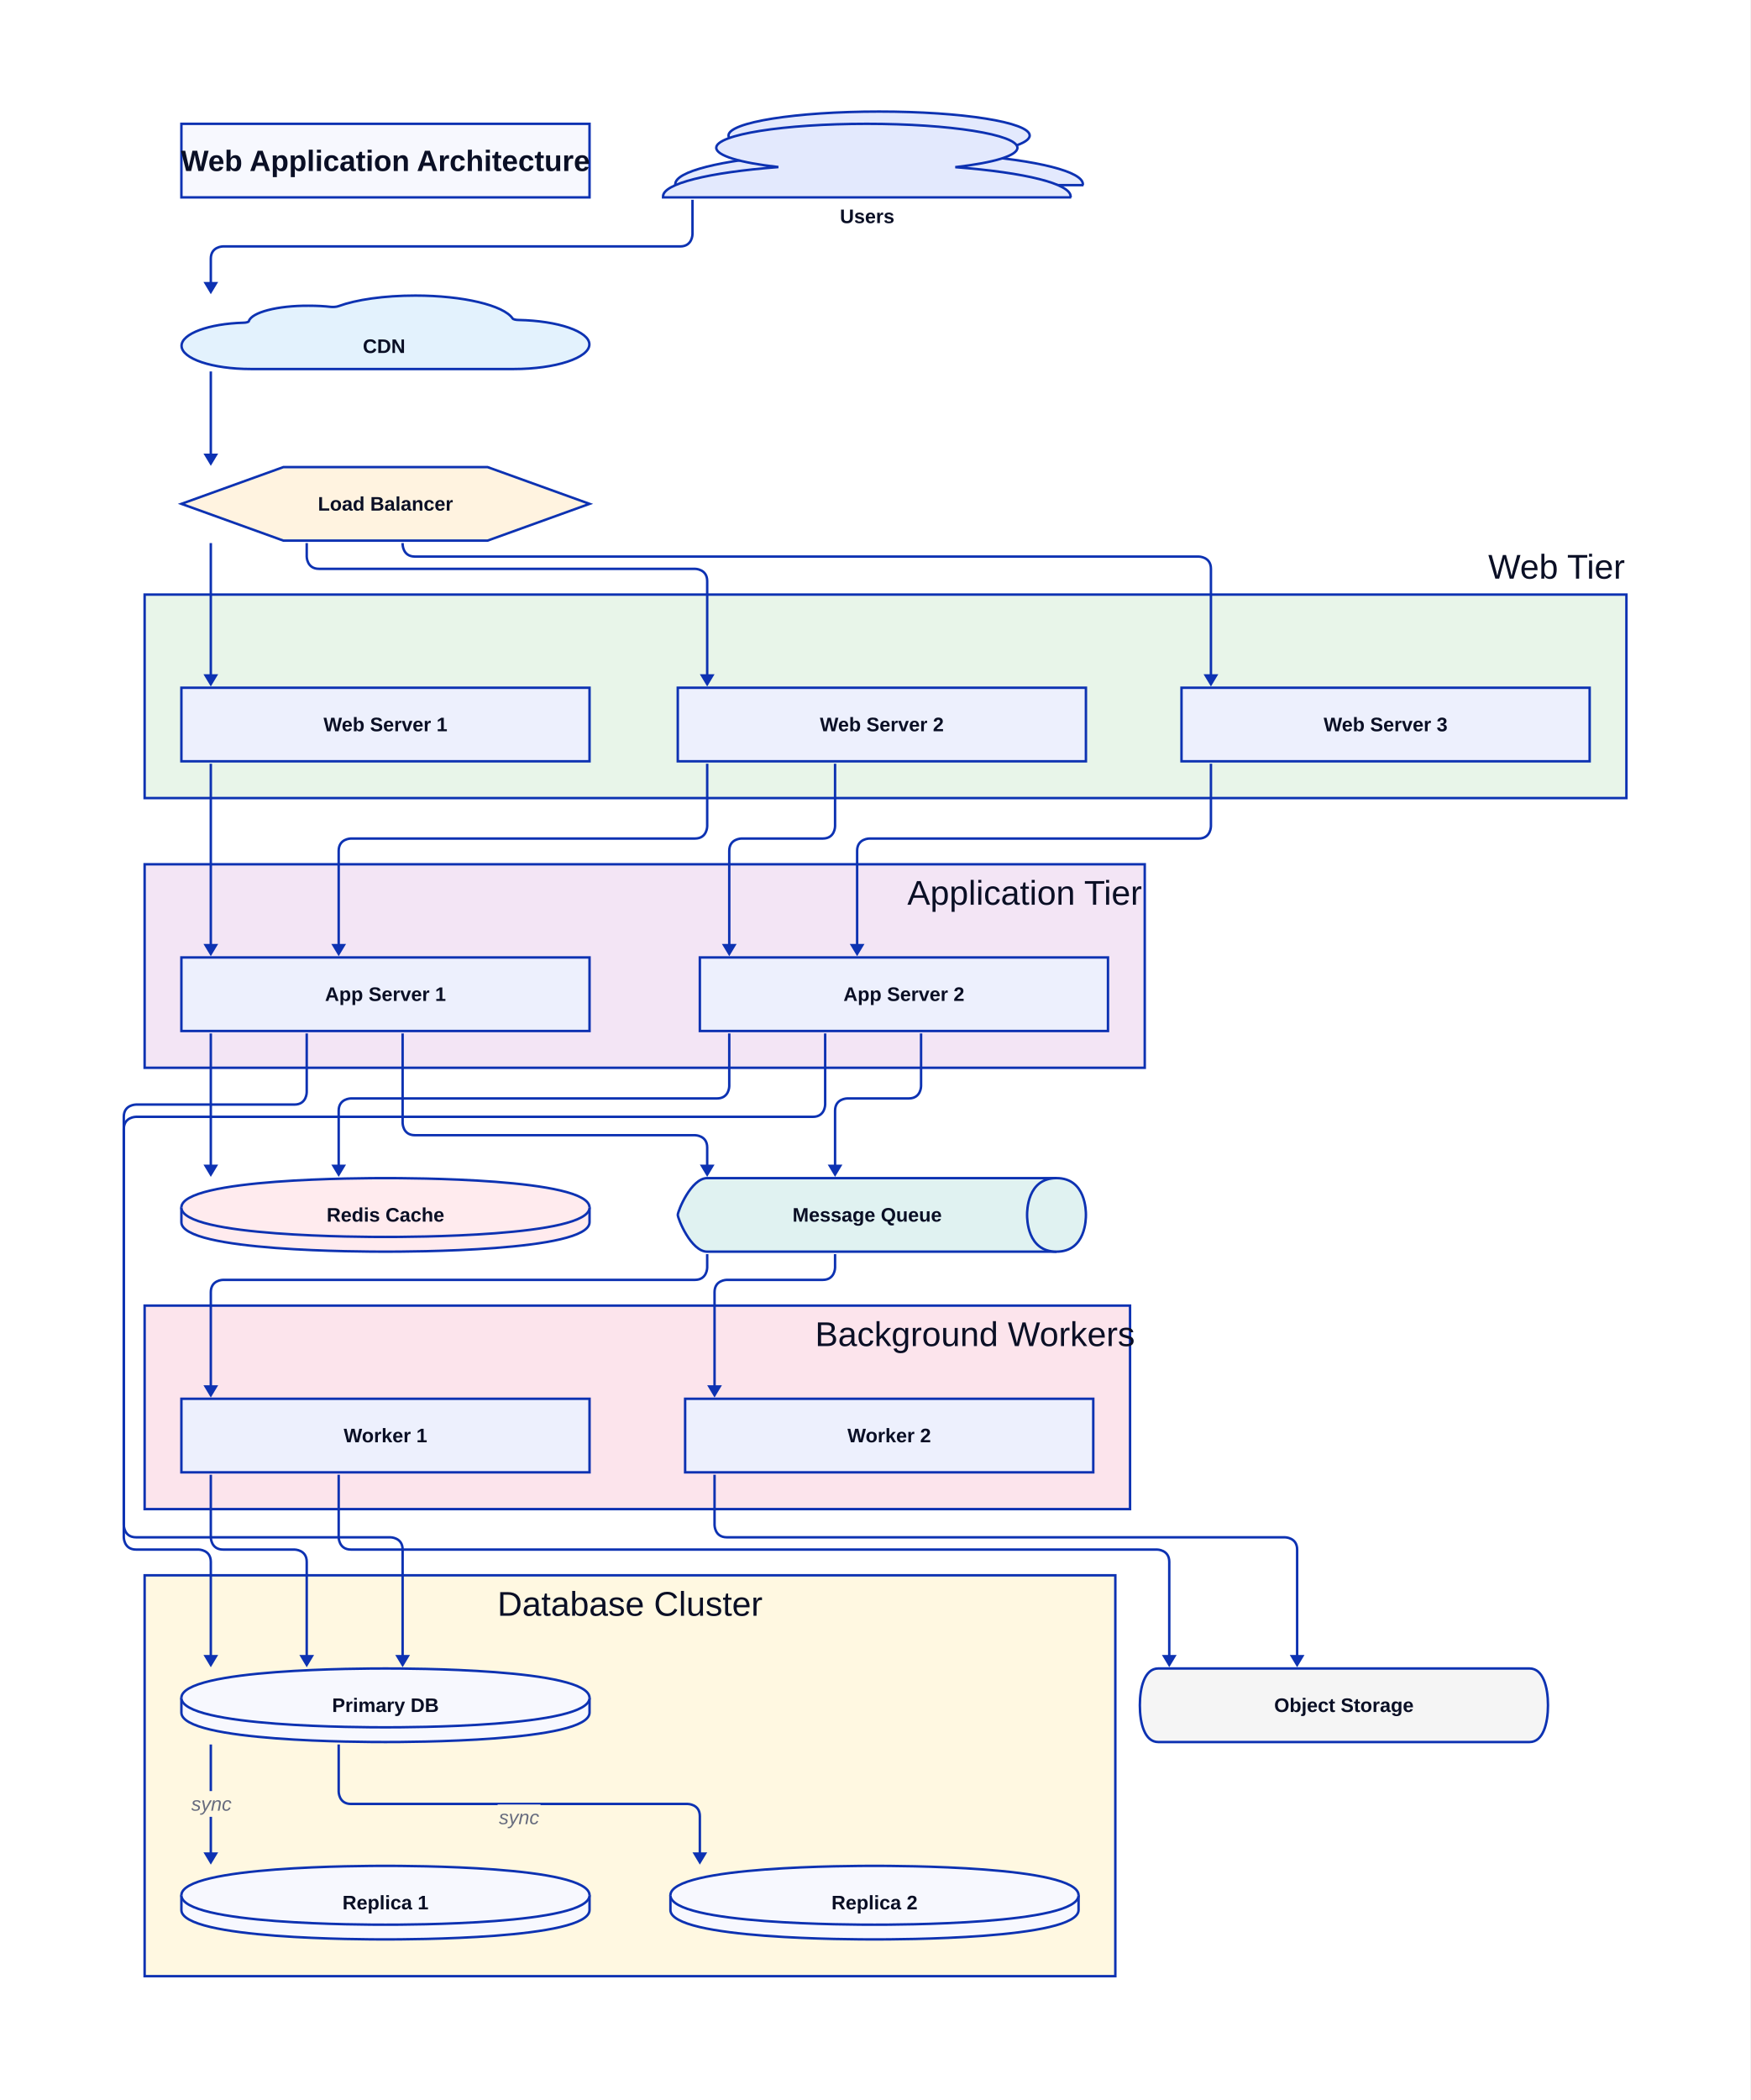
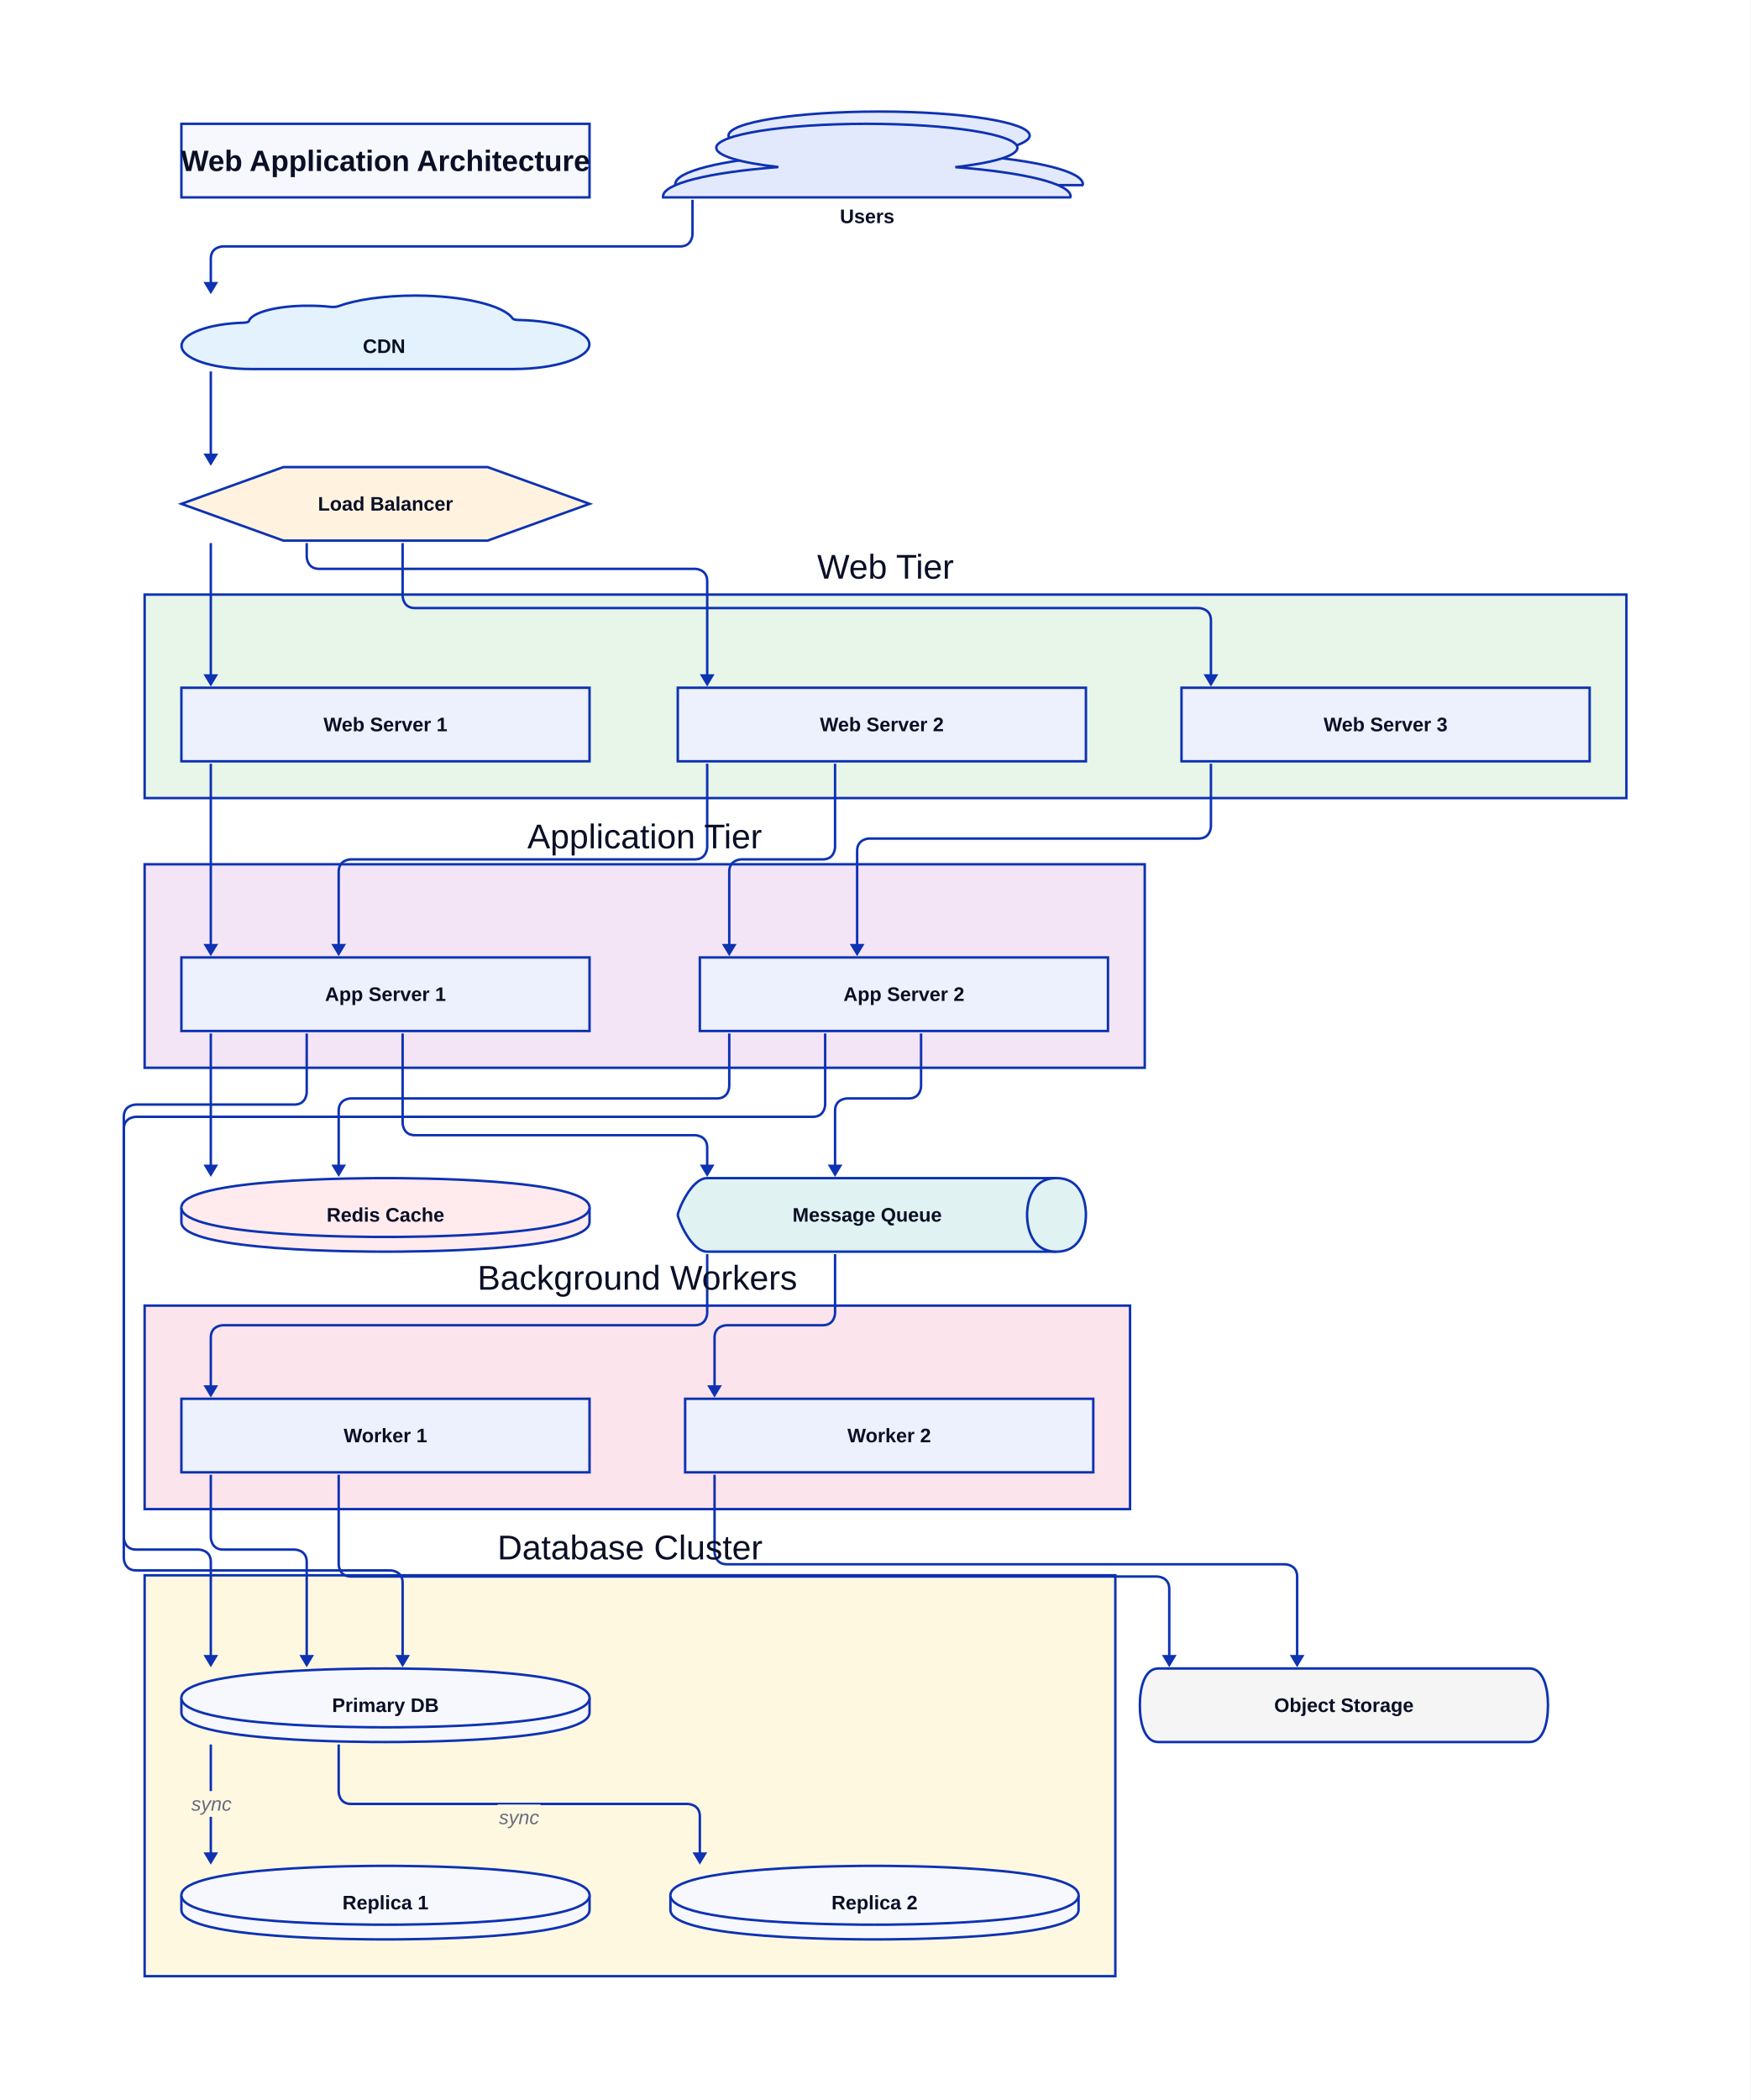
<svg xmlns="http://www.w3.org/2000/svg" width="1428" height="1713" viewBox="-148 -101 1428 1713" data-d2-version="0.2.0" class="d2-327844436 d2-svg">
  <defs>
    <mask id="edge-label-mask" maskUnits="userSpaceOnUse" x="-148" y="-101" width="1428" height="1713">
      <rect x="-148" y="-101" width="1428" height="1713" fill="white" />
      <rect x="7" y="1360" width="35" height="21" fill="black" />
      <rect x="258" y="1371" width="35" height="21" fill="black" />
    </mask>
    <marker id="mk-161592640" markerWidth="10" markerHeight="12" refX="7" refY="6" viewBox="0 0 10 12" orient="auto" markerUnits="userSpaceOnUse">
      <polygon points="0,0 10,6 0,12" fill="#0D32B2" stroke-width="2" />
    </marker>
  </defs>
  <rect x="-148" y="-101" width="1428" height="1713" rx="0" fill="#FFFFFF" stroke-width="0" />
  <g id="base-layer">
    <rect x="-30" y="384" width="1209" height="166" fill="#e8f5e9" stroke="#0D32B2" stroke-width="2" rx="0" ry="0" />
    <rect x="-30" y="604" width="816" height="166" fill="#f3e5f5" stroke="#0D32B2" stroke-width="2" rx="0" ry="0" />
    <rect x="-30" y="1184" width="792" height="327" fill="#fff8e1" stroke="#0D32B2" stroke-width="2" rx="0" ry="0" />
    <rect x="-30" y="964" width="804" height="166" fill="#fce4ec" stroke="#0D32B2" stroke-width="2" rx="0" ry="0" />
    <rect x="0" y="0" width="333" height="60" fill="#F7F8FE" stroke="#0D32B2" stroke-width="2" rx="0" ry="0" />
    <path d="M 736 50 H 403 v -0.853 c 0 -10.233 36.567 -19.457 94.098 -23.876 C 465.407 21.705 446.392 15.891 446.392 9.535 C 446.392 -1.24 501.486 -10 569.256 -10 c 67.77 0 122.864 8.76 122.864 19.535 c 0 6.357 -18.527 12.093 -50.706 15.814 c 57.531 4.419 94.098 13.643 94.098 23.876 v 0.775 Z" fill="#E3E9FD" stroke="#0D32B2" stroke-width="2" />
    <path d="M 726 60 H 393 v -0.853 c 0 -10.233 36.567 -19.457 94.098 -23.876 C 455.407 31.705 436.392 25.891 436.392 19.535 C 436.392 8.76 491.486 0 559.256 0 c 67.77 0 122.864 8.76 122.864 19.535 c 0 6.357 -18.527 12.093 -50.706 15.814 c 57.531 4.419 94.098 13.643 94.098 23.876 v 0.775 Z" fill="#E3E9FD" stroke="#0D32B2" stroke-width="2" />
    <path d="M 55.034 160.975 C 55.034 161.613 52.816 162.25 50.598 162.25 C 22.315 163.046 0.133 171.173 0.133 181.052 C 0.133 191.568 25.088 200.013 56.698 200.013 H 271.311 C 305.139 200.013 332.867 190.93 332.867 179.936 C 332.867 169.42 307.357 160.656 275.193 160.019 C 272.975 160.019 270.757 159.541 270.202 158.744 C 262.993 148.069 229.719 140.102 190.901 140.102 C 165.391 140.102 142.654 143.448 128.236 148.706 C 126.572 149.344 123.8 149.503 122.136 149.344 C 116.59 148.706 110.491 148.388 103.836 148.388 C 78.326 148.228 57.252 153.805 55.034 160.975 Z" fill="#e3f2fd" stroke="#0D32B2" stroke-width="2" />
    <path d="M 83.25 280 L 249.75 280 L 333 310 L 249.75 340 L 83.25 340 L 0 310 Z" fill="#fff3e0" stroke="#0D32B2" stroke-width="2" />
    <path d="M 0 884 C 0 860 149.85 860 166.5 860 C 183.15 860 333 860 333 884 L 333 896 C 333 920 183.15 920 166.5 920 C 149.85 920 0 920 0 896 L 0 884 Z" fill="#ffebee" stroke="#0D32B2" stroke-width="2" />
    <path d="M 0 884 C 0 908 149.85 908 166.5 908 C 183.15 908 333 908 333 884" fill="#ffebee" stroke="#0D32B2" stroke-width="2" />
    <path d="M 429 860 L 714 860 C 738 860 738 887 738 890 C 738 893 738 920 714 920 L 429 920 C 415.8 920 405 893 405 890 C 405 887 415.8 860 429 860 Z" fill="#e0f2f1" stroke="#0D32B2" stroke-width="2" />
    <path d="M 714 860 C 690 860 690 887 690 890 C 690 893 690 920 714 920" fill="#e0f2f1" stroke="#0D32B2" stroke-width="2" />
    <path d="M 797 1260 L 1100 1260 C 1110.95 1260 1115 1275 1115 1290 C 1115 1305 1110.95 1320 1100 1320 L 797 1320 C 786.05 1320 782 1305 782 1290 C 782 1275 786.05 1260 797 1260 Z" fill="#f5f5f5" stroke="#0D32B2" stroke-width="2" />
    <rect x="0" y="460" width="333" height="60" fill="#EDF0FD" stroke="#0D32B2" stroke-width="2" rx="0" ry="0" />
    <rect x="405" y="460" width="333" height="60" fill="#EDF0FD" stroke="#0D32B2" stroke-width="2" rx="0" ry="0" />
    <rect x="816" y="460" width="333" height="60" fill="#EDF0FD" stroke="#0D32B2" stroke-width="2" rx="0" ry="0" />
    <rect x="0" y="680" width="333" height="60" fill="#EDF0FD" stroke="#0D32B2" stroke-width="2" rx="0" ry="0" />
    <rect x="423" y="680" width="333" height="60" fill="#EDF0FD" stroke="#0D32B2" stroke-width="2" rx="0" ry="0" />
    <path d="M 0 1284 C 0 1260 149.85 1260 166.5 1260 C 183.15 1260 333 1260 333 1284 L 333 1296 C 333 1320 183.15 1320 166.5 1320 C 149.85 1320 0 1320 0 1296 L 0 1284 Z" fill="#F7F8FE" stroke="#0D32B2" stroke-width="2" />
    <path d="M 0 1284 C 0 1308 149.85 1308 166.5 1308 C 183.15 1308 333 1308 333 1284" fill="#F7F8FE" stroke="#0D32B2" stroke-width="2" />
    <path d="M 0 1445 C 0 1421 149.85 1421 166.5 1421 C 183.15 1421 333 1421 333 1445 L 333 1457 C 333 1481 183.15 1481 166.5 1481 C 149.85 1481 0 1481 0 1457 L 0 1445 Z" fill="#F7F8FE" stroke="#0D32B2" stroke-width="2" />
    <path d="M 0 1445 C 0 1469 149.85 1469 166.5 1469 C 183.15 1469 333 1469 333 1445" fill="#F7F8FE" stroke="#0D32B2" stroke-width="2" />
    <path d="M 399 1445 C 399 1421 548.85 1421 565.5 1421 C 582.15 1421 732 1421 732 1445 L 732 1457 C 732 1481 582.15 1481 565.5 1481 C 548.85 1481 399 1481 399 1457 L 399 1445 Z" fill="#F7F8FE" stroke="#0D32B2" stroke-width="2" />
    <path d="M 399 1445 C 399 1469 548.85 1469 565.5 1469 C 582.15 1469 732 1469 732 1445" fill="#F7F8FE" stroke="#0D32B2" stroke-width="2" />
    <rect x="0" y="1040" width="333" height="60" fill="#EDF0FD" stroke="#0D32B2" stroke-width="2" rx="0" ry="0" />
    <rect x="411" y="1040" width="333" height="60" fill="#EDF0FD" stroke="#0D32B2" stroke-width="2" rx="0" ry="0" />
    <path d="M 24 1322 L 24 1417" fill="none" stroke="#0D32B2" stroke-width="2" marker-end="url(#mk-161592640)" mask="url(#edge-label-mask)" />
    <text x="24.5" y="1376" text-anchor="middle" dominant-baseline="alphabetic" font-family="Arial, sans-serif" font-size="16" style="fill: #676C7E; font-style: italic">sync</text>
    <path d="M 128.333 1322 L 128.333 1360.5 S 128.333 1370.5 138.333 1370.5 L 413 1370.5 S 423 1370.5 423 1380.5 L 423 1417" fill="none" stroke="#0D32B2" stroke-width="2" marker-end="url(#mk-161592640)" mask="url(#edge-label-mask)" />
    <text x="275.5" y="1387" text-anchor="middle" dominant-baseline="alphabetic" font-family="Arial, sans-serif" font-size="16" style="fill: #676C7E; font-style: italic">sync</text>
    <path d="M 417 62 L 417 90 S 417 100 407 100 L 34 100 S 24 100 24 110 L 24 136" fill="none" stroke="#0D32B2" stroke-width="2" marker-end="url(#mk-161592640)" mask="url(#edge-label-mask)" />
    <path d="M 24 202 L 24 276" fill="none" stroke="#0D32B2" stroke-width="2" marker-end="url(#mk-161592640)" mask="url(#edge-label-mask)" />
    <path d="M 24 342 L 24 456" fill="none" stroke="#0D32B2" stroke-width="2" marker-end="url(#mk-161592640)" mask="url(#edge-label-mask)" />
    <path d="M 102.25 342 L 102.25 353 S 102.25 363 112.25 363 L 419 363 S 429 363 429 373 L 429 456" fill="none" stroke="#0D32B2" stroke-width="2" marker-end="url(#mk-161592640)" mask="url(#edge-label-mask)" />
-     <path d="M 180.5 342 L 180.5 343 S 180.5 353 190.5 353 L 830 353 S 840 353 840 363 L 840 456" fill="none" stroke="#0D32B2" stroke-width="2" marker-end="url(#mk-161592640)" mask="url(#edge-label-mask)" />
+     <path d="M 180.5 342 L 180.5 385 S 180.5 395 190.5 395 L 830 395 S 840 395 840 405 L 840 456" fill="none" stroke="#0D32B2" stroke-width="2" marker-end="url(#mk-161592640)" mask="url(#edge-label-mask)" />
    <path d="M 24 522 L 24 676" fill="none" stroke="#0D32B2" stroke-width="2" marker-end="url(#mk-161592640)" mask="url(#edge-label-mask)" />
-     <path d="M 429 522 L 429 573 S 429 583 419 583 L 138.333 583 S 128.333 583 128.333 593 L 128.333 676" fill="none" stroke="#0D32B2" stroke-width="2" marker-end="url(#mk-161592640)" mask="url(#edge-label-mask)" />
-     <path d="M 533.333 522 L 533.333 573 S 533.333 583 523.333 583 L 457 583 S 447 583 447 593 L 447 676" fill="none" stroke="#0D32B2" stroke-width="2" marker-end="url(#mk-161592640)" mask="url(#edge-label-mask)" />
+     <path d="M 429 522 L 429 590 S 429 600 419 600 L 138.333 600 S 128.333 600 128.333 610 L 128.333 676" fill="none" stroke="#0D32B2" stroke-width="2" marker-end="url(#mk-161592640)" mask="url(#edge-label-mask)" />
+     <path d="M 533.333 522 L 533.333 590 S 533.333 600 523.333 600 L 457 600 S 447 600 447 610 L 447 676" fill="none" stroke="#0D32B2" stroke-width="2" marker-end="url(#mk-161592640)" mask="url(#edge-label-mask)" />
    <path d="M 840 522 L 840 573 S 840 583 830 583 L 561.333 583 S 551.333 583 551.333 593 L 551.333 676" fill="none" stroke="#0D32B2" stroke-width="2" marker-end="url(#mk-161592640)" mask="url(#edge-label-mask)" />
    <path d="M 24 742 L 24 856" fill="none" stroke="#0D32B2" stroke-width="2" marker-end="url(#mk-161592640)" mask="url(#edge-label-mask)" />
    <path d="M 447 742 L 447 785 S 447 795 437 795 L 138.333 795 S 128.333 795 128.333 805 L 128.333 856" fill="none" stroke="#0D32B2" stroke-width="2" marker-end="url(#mk-161592640)" mask="url(#edge-label-mask)" />
    <path d="M 102.25 742 L 102.25 790 S 102.25 800 92.25 800 L -37 800 S -47 800 -47 810 L -47 1153 S -47 1163 -37 1163 L 14 1163 S 24 1163 24 1173 L 24 1256" fill="none" stroke="#0D32B2" stroke-width="2" marker-end="url(#mk-161592640)" mask="url(#edge-label-mask)" />
-     <path d="M 525.25 742 L 525.25 800 S 525.25 810 515.25 810 L -37 810 S -47 810 -47 820 L -47 1143 S -47 1153 -37 1153 L 170.5 1153 S 180.5 1153 180.5 1163 L 180.5 1256" fill="none" stroke="#0D32B2" stroke-width="2" marker-end="url(#mk-161592640)" mask="url(#edge-label-mask)" />
+     <path d="M 525.25 742 L 525.25 800 S 525.25 810 515.25 810 L -37 810 S -47 810 -47 820 L -47 1170 S -47 1180 -37 1180 L 170.5 1180 S 180.5 1180 180.5 1190 L 180.5 1256" fill="none" stroke="#0D32B2" stroke-width="2" marker-end="url(#mk-161592640)" mask="url(#edge-label-mask)" />
    <path d="M 180.5 742 L 180.5 815 S 180.5 825 190.5 825 L 419 825 S 429 825 429 835 L 429 856" fill="none" stroke="#0D32B2" stroke-width="2" marker-end="url(#mk-161592640)" mask="url(#edge-label-mask)" />
    <path d="M 603.5 742 L 603.5 785 S 603.5 795 593.5 795 L 543.333 795 S 533.333 795 533.333 805 L 533.333 856" fill="none" stroke="#0D32B2" stroke-width="2" marker-end="url(#mk-161592640)" mask="url(#edge-label-mask)" />
-     <path d="M 429 922 L 429 933 S 429 943 419 943 L 34 943 S 24 943 24 953 L 24 1036" fill="none" stroke="#0D32B2" stroke-width="2" marker-end="url(#mk-161592640)" mask="url(#edge-label-mask)" />
-     <path d="M 533.333 922 L 533.333 933 S 533.333 943 523.333 943 L 445 943 S 435 943 435 953 L 435 1036" fill="none" stroke="#0D32B2" stroke-width="2" marker-end="url(#mk-161592640)" mask="url(#edge-label-mask)" />
-     <path d="M 128.333 1102 L 128.333 1153 S 128.333 1163 138.333 1163 L 796 1163 S 806 1163 806 1173 L 806 1256" fill="none" stroke="#0D32B2" stroke-width="2" marker-end="url(#mk-161592640)" mask="url(#edge-label-mask)" />
-     <path d="M 435 1102 L 435 1143 S 435 1153 445 1153 L 900.333 1153 S 910.333 1153 910.333 1163 L 910.333 1256" fill="none" stroke="#0D32B2" stroke-width="2" marker-end="url(#mk-161592640)" mask="url(#edge-label-mask)" />
+     <path d="M 429 922 L 429 970 S 429 980 419 980 L 34 980 S 24 980 24 990 L 24 1036" fill="none" stroke="#0D32B2" stroke-width="2" marker-end="url(#mk-161592640)" mask="url(#edge-label-mask)" />
+     <path d="M 533.333 922 L 533.333 970 S 533.333 980 523.333 980 L 445 980 S 435 980 435 990 L 435 1036" fill="none" stroke="#0D32B2" stroke-width="2" marker-end="url(#mk-161592640)" mask="url(#edge-label-mask)" />
+     <path d="M 128.333 1102 L 128.333 1175 S 128.333 1185 138.333 1185 L 796 1185 S 806 1185 806 1195 L 806 1256" fill="none" stroke="#0D32B2" stroke-width="2" marker-end="url(#mk-161592640)" mask="url(#edge-label-mask)" />
+     <path d="M 435 1102 L 435 1165 S 435 1175 445 1175 L 900.333 1175 S 910.333 1175 910.333 1185 L 910.333 1256" fill="none" stroke="#0D32B2" stroke-width="2" marker-end="url(#mk-161592640)" mask="url(#edge-label-mask)" />
    <path d="M 24 1102 L 24 1153 S 24 1163 34 1163 L 92.25 1163 S 102.25 1163 102.25 1173 L 102.25 1256" fill="none" stroke="#0D32B2" stroke-width="2" marker-end="url(#mk-161592640)" mask="url(#edge-label-mask)" />
-     <text x="1122" y="371" text-anchor="middle" dominant-baseline="alphabetic" font-family="Arial, sans-serif" font-size="28" style="fill: #0A0F25">Web Tier</text>
-     <text x="688" y="637" text-anchor="middle" dominant-baseline="alphabetic" font-family="Arial, sans-serif" font-size="28" style="fill: #0A0F25">Application Tier</text>
-     <text x="366" y="1217" text-anchor="middle" dominant-baseline="alphabetic" font-family="Arial, sans-serif" font-size="28" style="fill: #0A0F25">Database Cluster</text>
-     <text x="647.5" y="997" text-anchor="middle" dominant-baseline="alphabetic" font-family="Arial, sans-serif" font-size="28" style="fill: #0A0F25">Background Workers</text>
+     <text x="574.5" y="371" text-anchor="middle" dominant-baseline="alphabetic" font-family="Arial, sans-serif" font-size="28" style="fill: #0A0F25">Web Tier</text>
+     <text x="378" y="591" text-anchor="middle" dominant-baseline="alphabetic" font-family="Arial, sans-serif" font-size="28" style="fill: #0A0F25">Application Tier</text>
+     <text x="366" y="1171" text-anchor="middle" dominant-baseline="alphabetic" font-family="Arial, sans-serif" font-size="28" style="fill: #0A0F25">Database Cluster</text>
+     <text x="372" y="951" text-anchor="middle" dominant-baseline="alphabetic" font-family="Arial, sans-serif" font-size="28" style="fill: #0A0F25">Background Workers</text>
    <text x="166.5" y="38.5" text-anchor="middle" dominant-baseline="alphabetic" font-family="Arial, sans-serif" font-size="24" style="fill: #0A0F25; font-weight: 700">Web Application Architecture</text>
    <text x="559.5" y="81" text-anchor="middle" dominant-baseline="alphabetic" font-family="Arial, sans-serif" font-size="16" style="fill: #0A0F25; font-weight: 700">Users</text>
    <text x="165.363" y="186.94" text-anchor="middle" dominant-baseline="alphabetic" font-family="Arial, sans-serif" font-size="16" style="fill: #0A0F25; font-weight: 700">CDN</text>
    <text x="166.5" y="315.5" text-anchor="middle" dominant-baseline="alphabetic" font-family="Arial, sans-serif" font-size="16" style="fill: #0A0F25; font-weight: 700">Load Balancer</text>
    <text x="166.5" y="895.5" text-anchor="middle" dominant-baseline="alphabetic" font-family="Arial, sans-serif" font-size="16" style="fill: #0A0F25; font-weight: 700">Redis Cache</text>
    <text x="559.5" y="895.5" text-anchor="middle" dominant-baseline="alphabetic" font-family="Arial, sans-serif" font-size="16" style="fill: #0A0F25; font-weight: 700">Message Queue</text>
    <text x="948.5" y="1295.5" text-anchor="middle" dominant-baseline="alphabetic" font-family="Arial, sans-serif" font-size="16" style="fill: #0A0F25; font-weight: 700">Object Storage</text>
    <text x="166.5" y="495.5" text-anchor="middle" dominant-baseline="alphabetic" font-family="Arial, sans-serif" font-size="16" style="fill: #0A0F25; font-weight: 700">Web Server 1</text>
    <text x="571.5" y="495.5" text-anchor="middle" dominant-baseline="alphabetic" font-family="Arial, sans-serif" font-size="16" style="fill: #0A0F25; font-weight: 700">Web Server 2</text>
    <text x="982.5" y="495.5" text-anchor="middle" dominant-baseline="alphabetic" font-family="Arial, sans-serif" font-size="16" style="fill: #0A0F25; font-weight: 700">Web Server 3</text>
    <text x="166.5" y="715.5" text-anchor="middle" dominant-baseline="alphabetic" font-family="Arial, sans-serif" font-size="16" style="fill: #0A0F25; font-weight: 700">App Server 1</text>
    <text x="589.5" y="715.5" text-anchor="middle" dominant-baseline="alphabetic" font-family="Arial, sans-serif" font-size="16" style="fill: #0A0F25; font-weight: 700">App Server 2</text>
    <text x="166.5" y="1295.5" text-anchor="middle" dominant-baseline="alphabetic" font-family="Arial, sans-serif" font-size="16" style="fill: #0A0F25; font-weight: 700">Primary DB</text>
    <text x="166.5" y="1456.5" text-anchor="middle" dominant-baseline="alphabetic" font-family="Arial, sans-serif" font-size="16" style="fill: #0A0F25; font-weight: 700">Replica 1</text>
    <text x="565.5" y="1456.5" text-anchor="middle" dominant-baseline="alphabetic" font-family="Arial, sans-serif" font-size="16" style="fill: #0A0F25; font-weight: 700">Replica 2</text>
    <text x="166.5" y="1075.5" text-anchor="middle" dominant-baseline="alphabetic" font-family="Arial, sans-serif" font-size="16" style="fill: #0A0F25; font-weight: 700">Worker 1</text>
    <text x="577.5" y="1075.5" text-anchor="middle" dominant-baseline="alphabetic" font-family="Arial, sans-serif" font-size="16" style="fill: #0A0F25; font-weight: 700">Worker 2</text>
  </g>
</svg>
